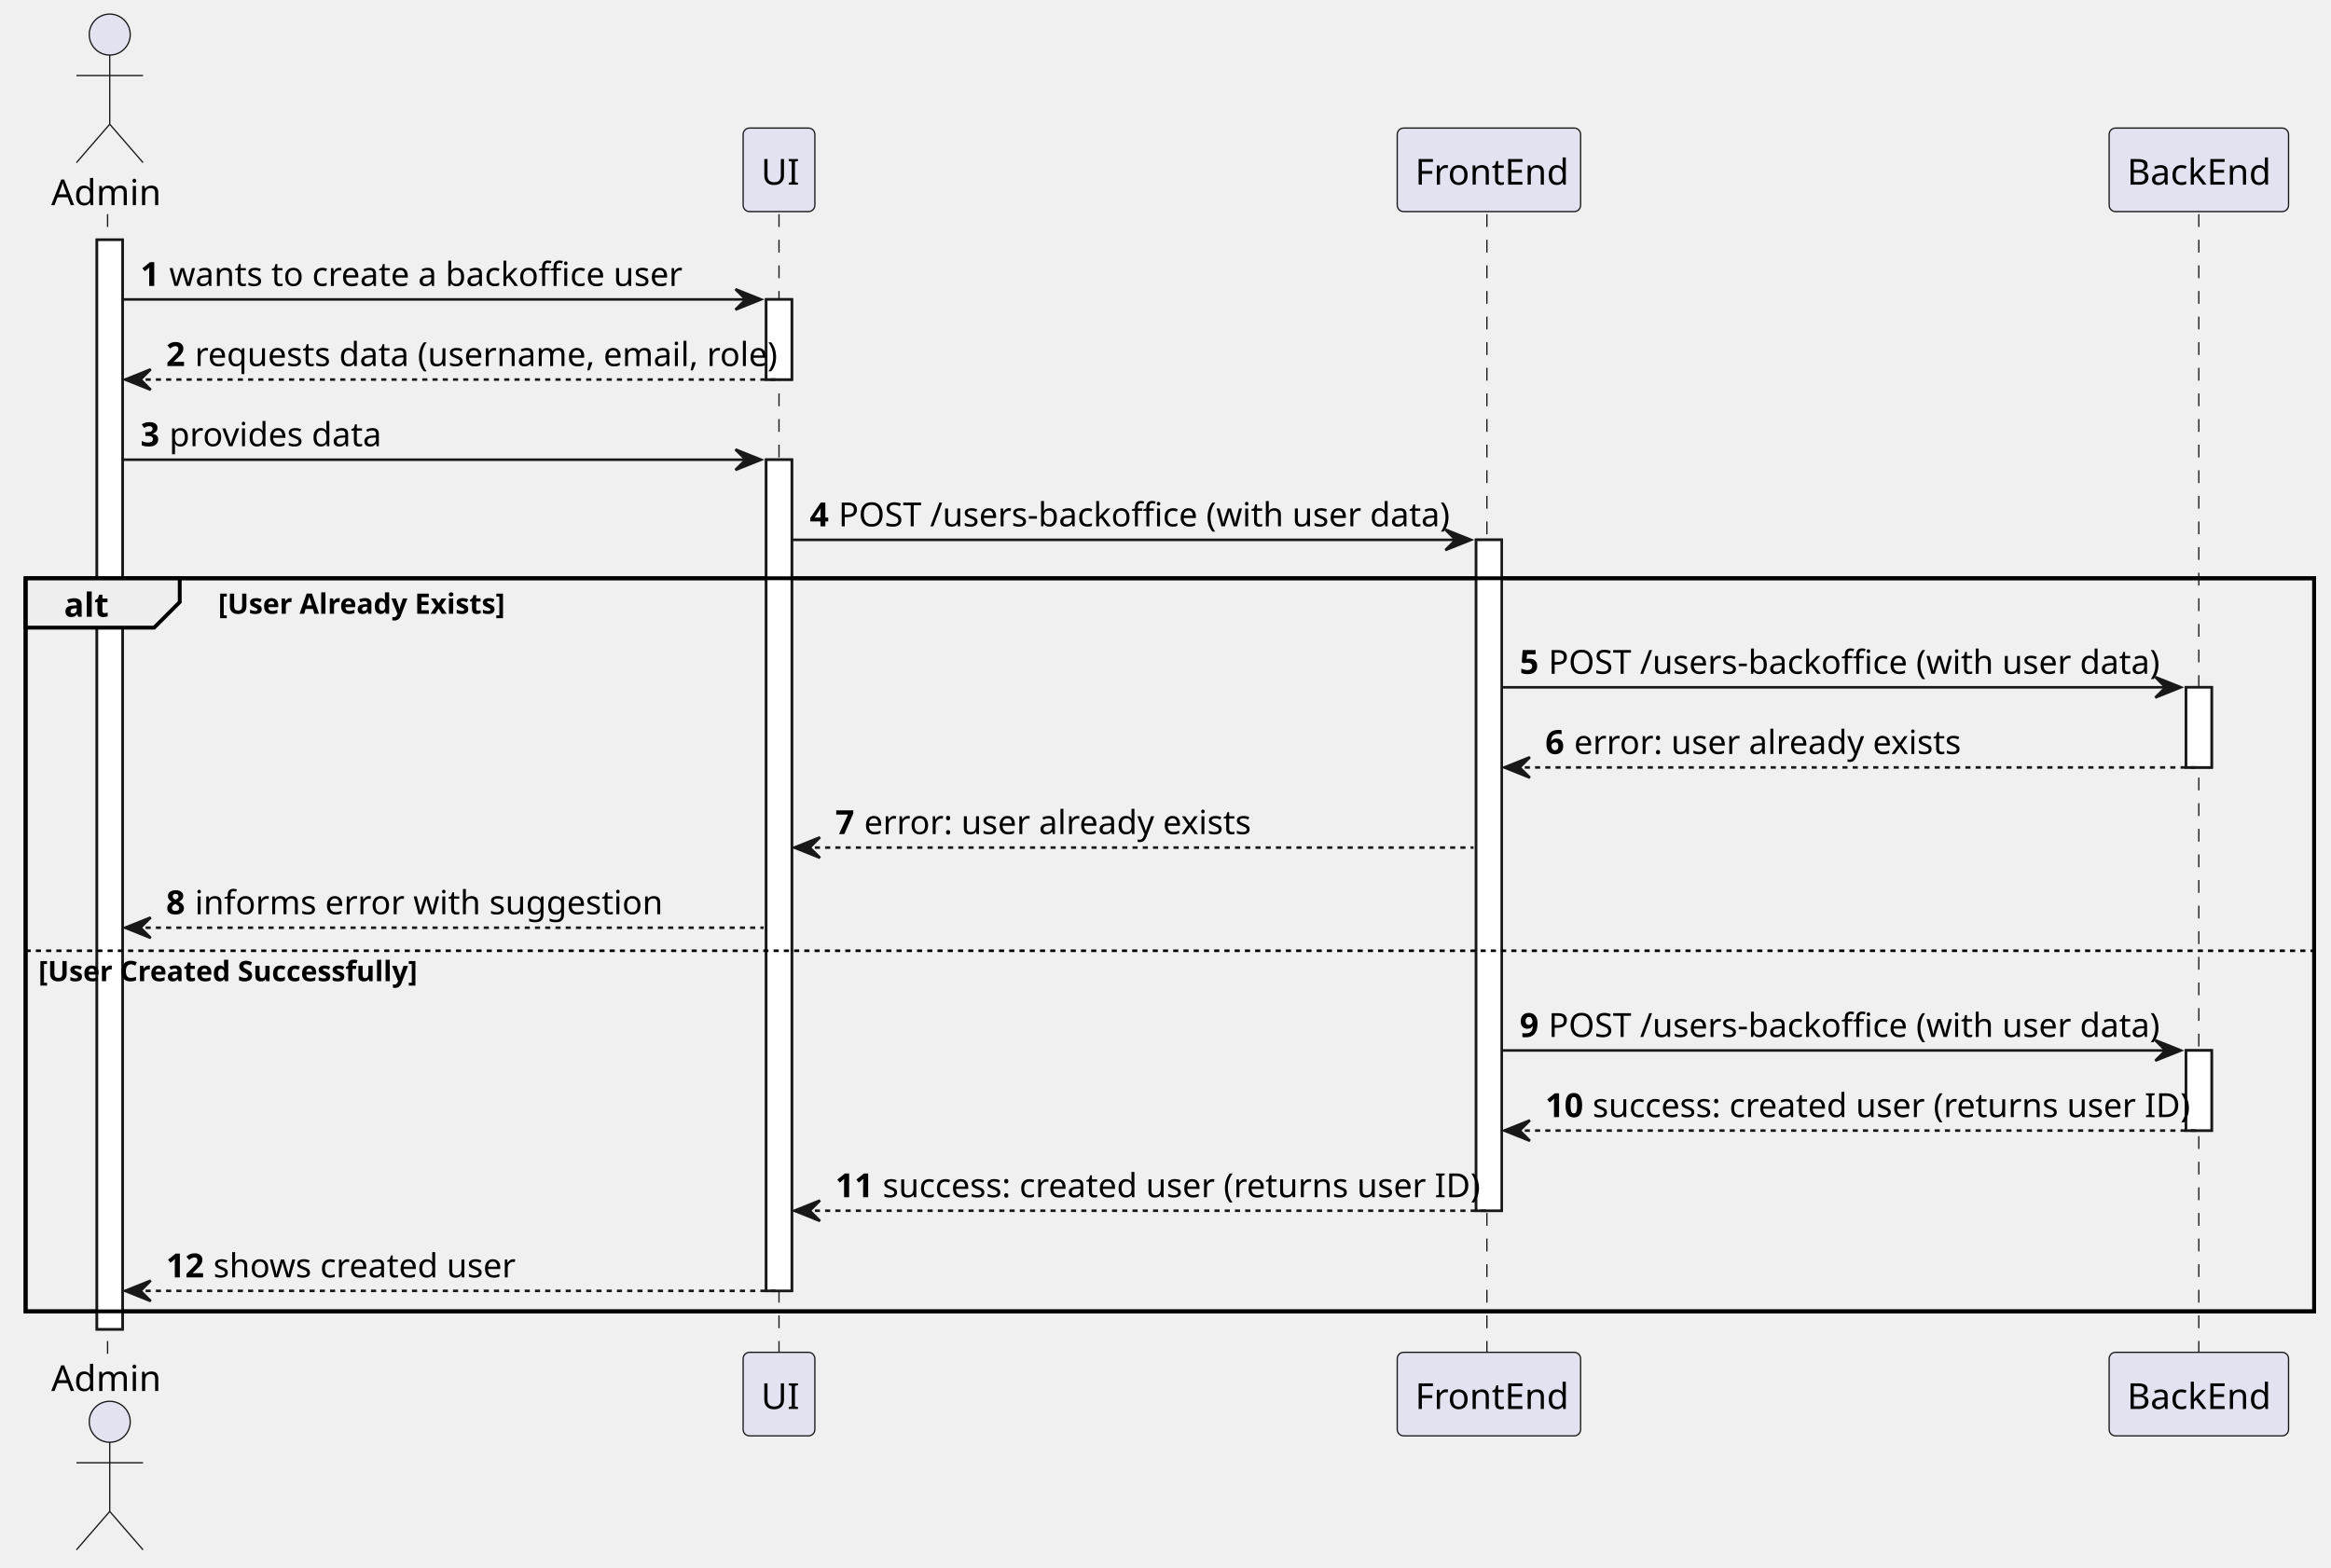
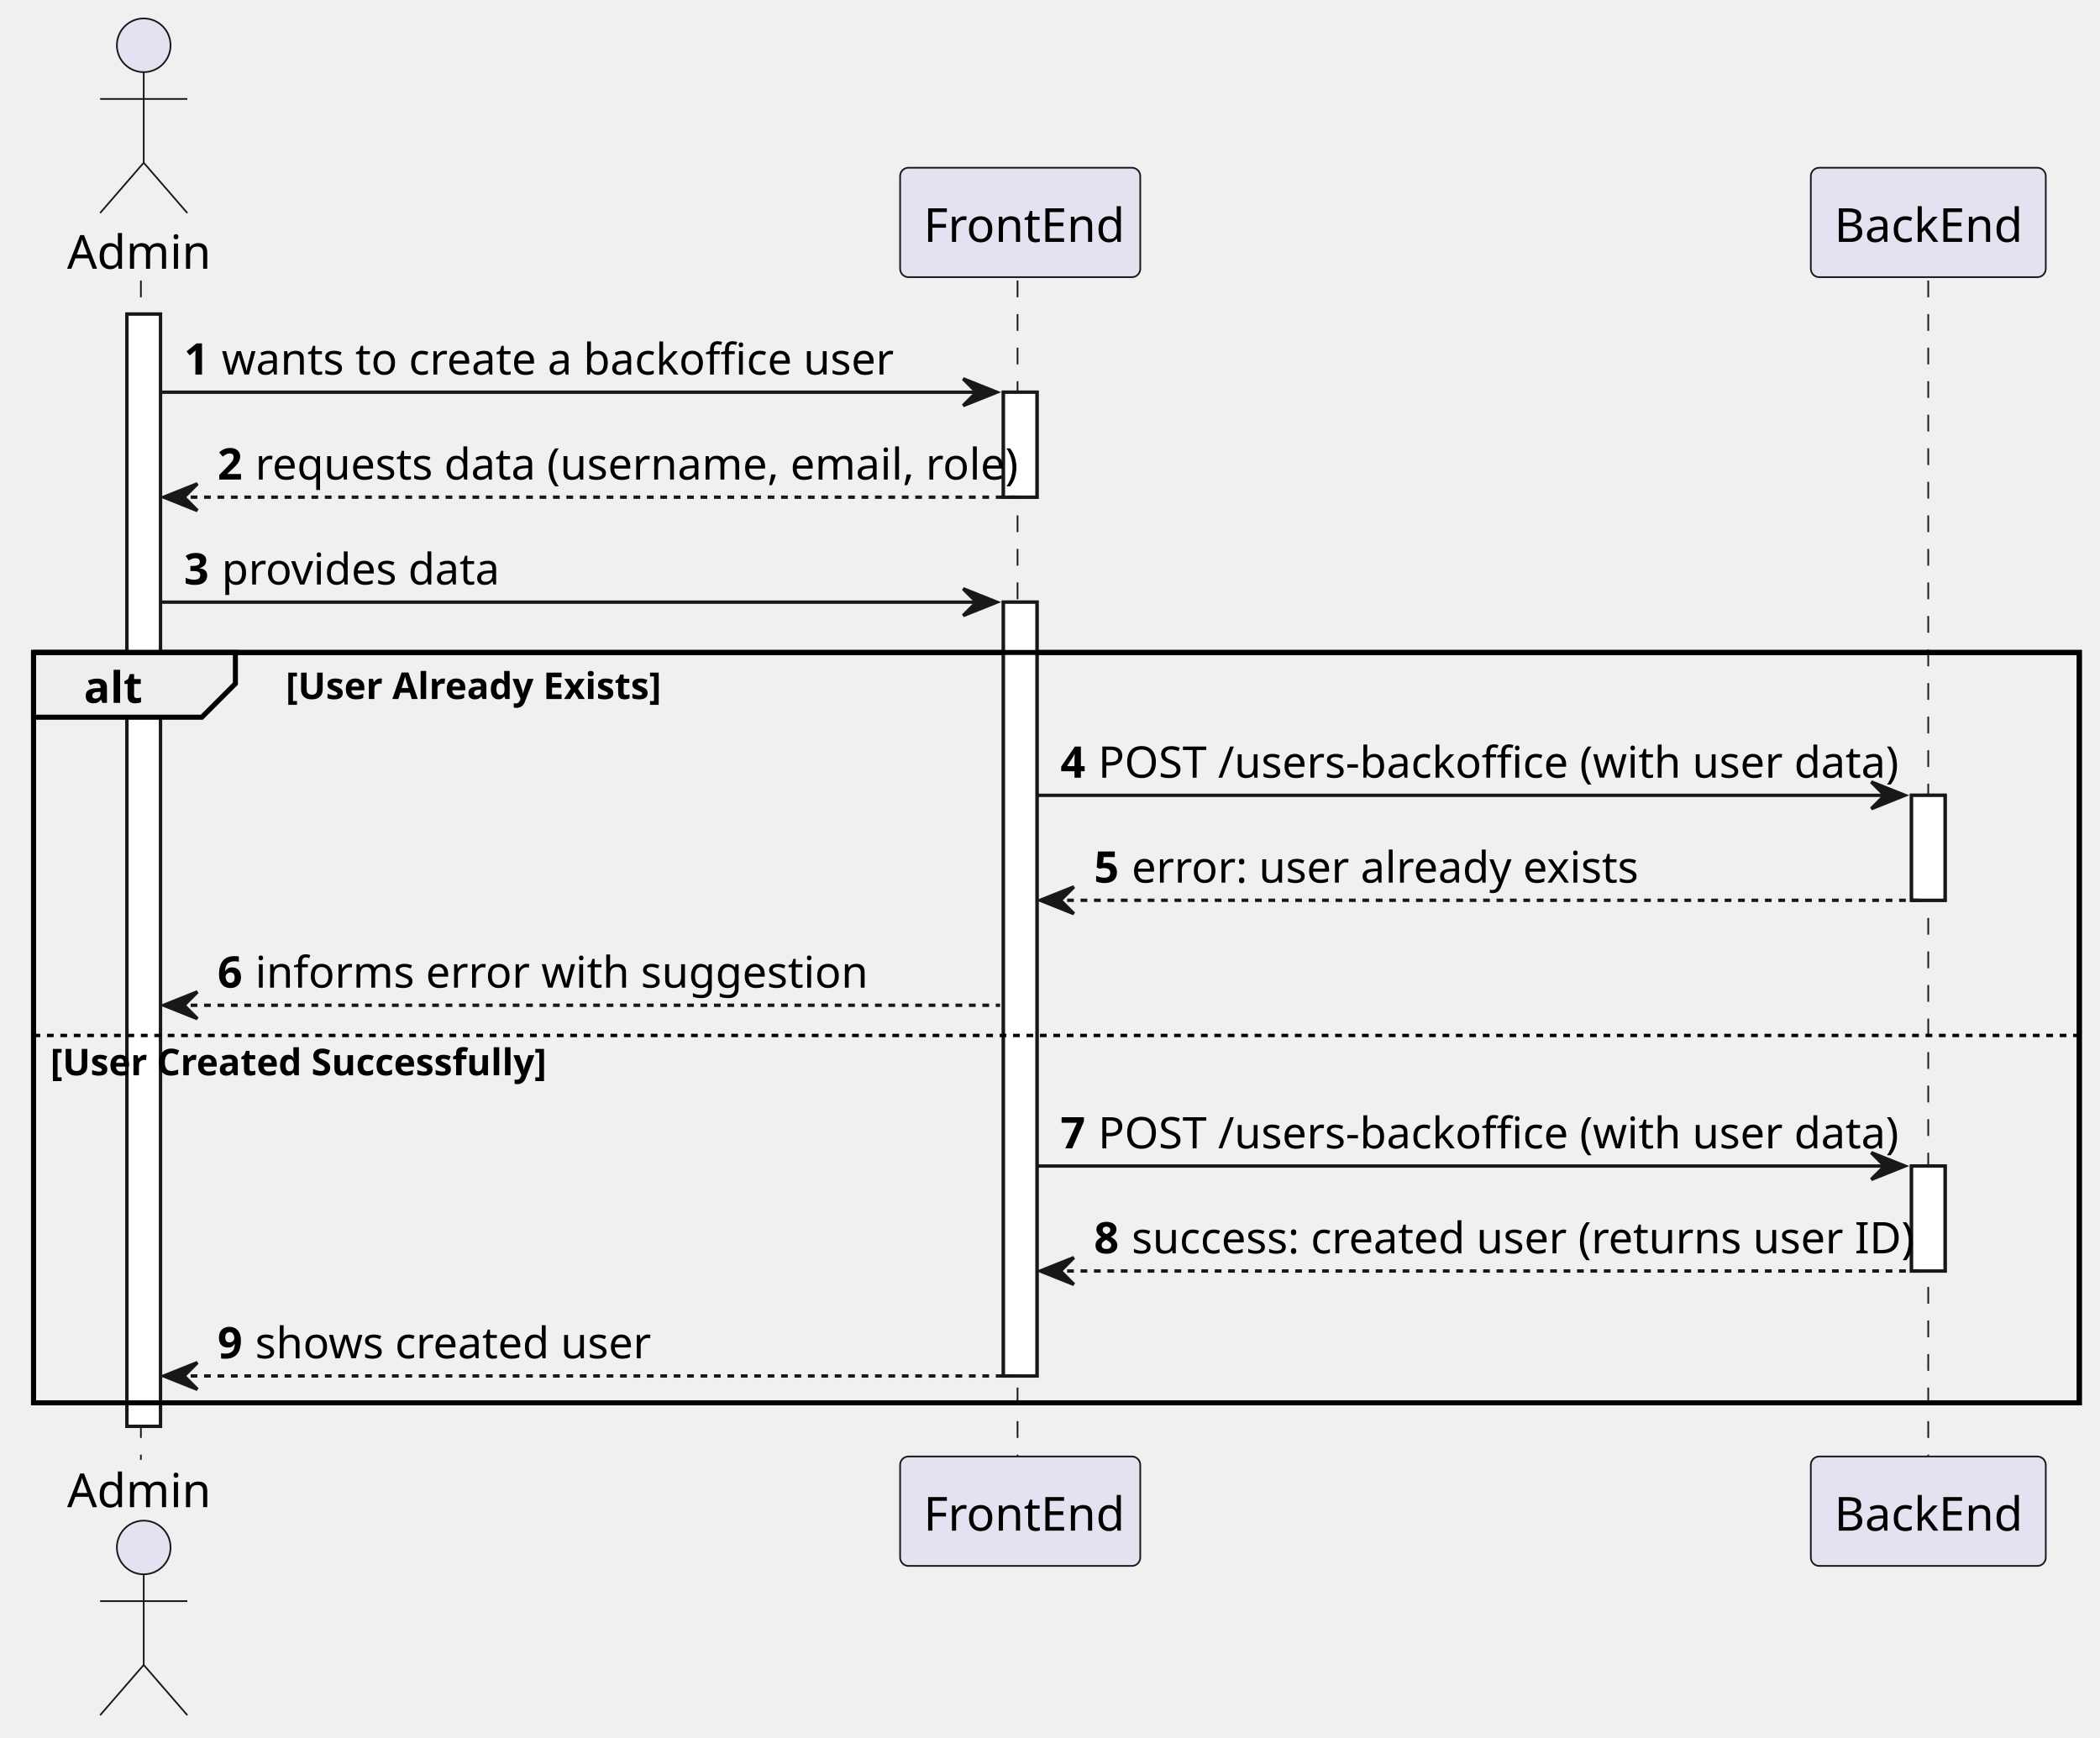
- <svg xmlns="http://www.w3.org/2000/svg" contentStyleType="text/css" height="612px" preserveAspectRatio="none" style="width:910px;height:612px;background:#FFFFFF;" version="1.1" viewBox="0 0 910 612" width="910px" zoomAndPan="magnify">
+ <svg xmlns="http://www.w3.org/2000/svg" contentStyleType="text/css" height="518px" preserveAspectRatio="none" style="width:626px;height:518px;background:#FFFFFF;" version="1.1" viewBox="0 0 626 518" width="626px" zoomAndPan="magnify">
  <defs />
  <g>
-     <rect fill="#FFFFFF" height="425.414" style="stroke:#181818;stroke-width:1.0;" width="10" x="37.841" y="93.621" />
+     <rect fill="#FFFFFF" height="331.541" style="stroke:#181818;stroke-width:1.0;" width="10" x="37.841" y="93.621" />
    <rect fill="#FFFFFF" height="31.291" style="stroke:#181818;stroke-width:1.0;" width="10" x="299.114" y="116.912" />
-     <rect fill="#FFFFFF" height="324.541" style="stroke:#181818;stroke-width:1.0;" width="10" x="299.114" y="179.494" />
-     <rect fill="#FFFFFF" height="261.959" style="stroke:#181818;stroke-width:1.0;" width="10" x="576.262" y="210.785" />
-     <rect fill="#FFFFFF" height="31.291" style="stroke:#181818;stroke-width:1.0;" width="10" x="853.41" y="268.367" />
-     <rect fill="#FFFFFF" height="31.291" style="stroke:#181818;stroke-width:1.0;" width="10" x="853.41" y="410.162" />
-     <rect fill="none" height="286.25" style="stroke:#000000;stroke-width:1.5;" width="893.427" x="10" y="225.785" />
-     <line style="stroke:#181818;stroke-width:0.5;stroke-dasharray:5.0,5.0;" x1="42" x2="42" y1="83.621" y2="529.035" />
-     <line style="stroke:#181818;stroke-width:0.5;stroke-dasharray:5.0,5.0;" x1="304.114" x2="304.114" y1="83.621" y2="529.035" />
-     <line style="stroke:#181818;stroke-width:0.5;stroke-dasharray:5.0,5.0;" x1="580.469" x2="580.469" y1="83.621" y2="529.035" />
-     <line style="stroke:#181818;stroke-width:0.5;stroke-dasharray:5.0,5.0;" x1="858.393" x2="858.393" y1="83.621" y2="529.035" />
+     <rect fill="#FFFFFF" height="230.668" style="stroke:#181818;stroke-width:1.0;" width="10" x="299.114" y="179.494" />
+     <rect fill="#FFFFFF" height="31.291" style="stroke:#181818;stroke-width:1.0;" width="10" x="569.814" y="237.076" />
+     <rect fill="#FFFFFF" height="31.291" style="stroke:#181818;stroke-width:1.0;" width="10" x="569.814" y="347.58" />
+     <rect fill="none" height="223.668" style="stroke:#000000;stroke-width:1.5;" width="609.832" x="10" y="194.494" />
+     <line style="stroke:#181818;stroke-width:0.5;stroke-dasharray:5.0,5.0;" x1="42" x2="42" y1="83.621" y2="435.162" />
+     <line style="stroke:#181818;stroke-width:0.5;stroke-dasharray:5.0,5.0;" x1="303.321" x2="303.321" y1="83.621" y2="435.162" />
+     <line style="stroke:#181818;stroke-width:0.5;stroke-dasharray:5.0,5.0;" x1="574.797" x2="574.797" y1="83.621" y2="435.162" />
    <text fill="#000000" font-family="sans-serif" font-size="14" lengthAdjust="spacing" textLength="39.683" x="20" y="80.107">Admin</text>
    <ellipse cx="42.841" cy="13.5" fill="#E2E2F0" rx="8" ry="8" style="stroke:#181818;stroke-width:0.5;" />
    <path d="M42.841,21.5 L42.841,48.5 M29.841,29.5 L55.841,29.5 M42.841,48.5 L29.841,63.5 M42.841,48.5 L55.841,63.5 " fill="none" style="stroke:#181818;stroke-width:0.5;" />
-     <text fill="#000000" font-family="sans-serif" font-size="14" lengthAdjust="spacing" textLength="39.683" x="20" y="543.143">Admin</text>
-     <ellipse cx="42.841" cy="555.156" fill="#E2E2F0" rx="8" ry="8" style="stroke:#181818;stroke-width:0.5;" />
-     <path d="M42.841,563.156 L42.841,590.156 M29.841,571.156 L55.841,571.156 M42.841,590.156 L29.841,605.156 M42.841,590.156 L55.841,605.156 " fill="none" style="stroke:#181818;stroke-width:0.5;" />
-     <rect fill="#E2E2F0" height="32.621" rx="2.5" ry="2.5" style="stroke:#181818;stroke-width:0.5;" width="28" x="290.114" y="50" />
-     <text fill="#000000" font-family="sans-serif" font-size="14" lengthAdjust="spacing" textLength="14" x="297.114" y="72.107">UI</text>
-     <rect fill="#E2E2F0" height="32.621" rx="2.5" ry="2.5" style="stroke:#181818;stroke-width:0.5;" width="28" x="290.114" y="528.035" />
-     <text fill="#000000" font-family="sans-serif" font-size="14" lengthAdjust="spacing" textLength="14" x="297.114" y="550.143">UI</text>
-     <rect fill="#E2E2F0" height="32.621" rx="2.5" ry="2.5" style="stroke:#181818;stroke-width:0.5;" width="71.586" x="545.469" y="50" />
-     <text fill="#000000" font-family="sans-serif" font-size="14" lengthAdjust="spacing" textLength="57.586" x="552.469" y="72.107">FrontEnd</text>
-     <rect fill="#E2E2F0" height="32.621" rx="2.5" ry="2.5" style="stroke:#181818;stroke-width:0.5;" width="71.586" x="545.469" y="528.035" />
-     <text fill="#000000" font-family="sans-serif" font-size="14" lengthAdjust="spacing" textLength="57.586" x="552.469" y="550.143">FrontEnd</text>
-     <rect fill="#E2E2F0" height="32.621" rx="2.5" ry="2.5" style="stroke:#181818;stroke-width:0.5;" width="70.034" x="823.393" y="50" />
-     <text fill="#000000" font-family="sans-serif" font-size="14" lengthAdjust="spacing" textLength="56.034" x="830.393" y="72.107">BackEnd</text>
-     <rect fill="#E2E2F0" height="32.621" rx="2.5" ry="2.5" style="stroke:#181818;stroke-width:0.5;" width="70.034" x="823.393" y="528.035" />
-     <text fill="#000000" font-family="sans-serif" font-size="14" lengthAdjust="spacing" textLength="56.034" x="830.393" y="550.143">BackEnd</text>
-     <rect fill="#FFFFFF" height="425.414" style="stroke:#181818;stroke-width:1.0;" width="10" x="37.841" y="93.621" />
+     <text fill="#000000" font-family="sans-serif" font-size="14" lengthAdjust="spacing" textLength="39.683" x="20" y="449.269">Admin</text>
+     <ellipse cx="42.841" cy="461.283" fill="#E2E2F0" rx="8" ry="8" style="stroke:#181818;stroke-width:0.5;" />
+     <path d="M42.841,469.283 L42.841,496.283 M29.841,477.283 L55.841,477.283 M42.841,496.283 L29.841,511.283 M42.841,496.283 L55.841,511.283 " fill="none" style="stroke:#181818;stroke-width:0.5;" />
+     <rect fill="#E2E2F0" height="32.621" rx="2.5" ry="2.5" style="stroke:#181818;stroke-width:0.5;" width="71.586" x="268.321" y="50" />
+     <text fill="#000000" font-family="sans-serif" font-size="14" lengthAdjust="spacing" textLength="57.586" x="275.321" y="72.107">FrontEnd</text>
+     <rect fill="#E2E2F0" height="32.621" rx="2.5" ry="2.5" style="stroke:#181818;stroke-width:0.5;" width="71.586" x="268.321" y="434.162" />
+     <text fill="#000000" font-family="sans-serif" font-size="14" lengthAdjust="spacing" textLength="57.586" x="275.321" y="456.269">FrontEnd</text>
+     <rect fill="#E2E2F0" height="32.621" rx="2.5" ry="2.5" style="stroke:#181818;stroke-width:0.5;" width="70.034" x="539.797" y="50" />
+     <text fill="#000000" font-family="sans-serif" font-size="14" lengthAdjust="spacing" textLength="56.034" x="546.797" y="72.107">BackEnd</text>
+     <rect fill="#E2E2F0" height="32.621" rx="2.5" ry="2.5" style="stroke:#181818;stroke-width:0.5;" width="70.034" x="539.797" y="434.162" />
+     <text fill="#000000" font-family="sans-serif" font-size="14" lengthAdjust="spacing" textLength="56.034" x="546.797" y="456.269">BackEnd</text>
+     <rect fill="#FFFFFF" height="331.541" style="stroke:#181818;stroke-width:1.0;" width="10" x="37.841" y="93.621" />
    <rect fill="#FFFFFF" height="31.291" style="stroke:#181818;stroke-width:1.0;" width="10" x="299.114" y="116.912" />
-     <rect fill="#FFFFFF" height="324.541" style="stroke:#181818;stroke-width:1.0;" width="10" x="299.114" y="179.494" />
-     <rect fill="#FFFFFF" height="261.959" style="stroke:#181818;stroke-width:1.0;" width="10" x="576.262" y="210.785" />
-     <rect fill="#FFFFFF" height="31.291" style="stroke:#181818;stroke-width:1.0;" width="10" x="853.41" y="268.367" />
-     <rect fill="#FFFFFF" height="31.291" style="stroke:#181818;stroke-width:1.0;" width="10" x="853.41" y="410.162" />
+     <rect fill="#FFFFFF" height="230.668" style="stroke:#181818;stroke-width:1.0;" width="10" x="299.114" y="179.494" />
+     <rect fill="#FFFFFF" height="31.291" style="stroke:#181818;stroke-width:1.0;" width="10" x="569.814" y="237.076" />
+     <rect fill="#FFFFFF" height="31.291" style="stroke:#181818;stroke-width:1.0;" width="10" x="569.814" y="347.58" />
    <polygon fill="#181818" points="287.114,112.912,297.114,116.912,287.114,120.912,291.114,116.912" style="stroke:#181818;stroke-width:1.0;" />
    <line style="stroke:#181818;stroke-width:1.0;" x1="47.841" x2="293.114" y1="116.912" y2="116.912" />
    <text fill="#000000" font-family="sans-serif" font-size="13" font-weight="bold" lengthAdjust="spacing" textLength="7.23" x="54.841" y="111.649">1</text>
    <text fill="#000000" font-family="sans-serif" font-size="13" lengthAdjust="spacing" textLength="190.042" x="66.071" y="111.649">wants to create a backoffice user</text>
    <polygon fill="#181818" points="58.841,144.203,48.841,148.203,58.841,152.203,54.841,148.203" style="stroke:#181818;stroke-width:1.0;" />
    <line style="stroke:#181818;stroke-width:1.0;stroke-dasharray:2.0,2.0;" x1="52.841" x2="303.114" y1="148.203" y2="148.203" />
    <text fill="#000000" font-family="sans-serif" font-size="13" font-weight="bold" lengthAdjust="spacing" textLength="7.23" x="64.841" y="142.94">2</text>
    <text fill="#000000" font-family="sans-serif" font-size="13" lengthAdjust="spacing" textLength="216.042" x="76.071" y="142.94">requests data (username, email, role)</text>
    <polygon fill="#181818" points="287.114,175.494,297.114,179.494,287.114,183.494,291.114,179.494" style="stroke:#181818;stroke-width:1.0;" />
    <line style="stroke:#181818;stroke-width:1.0;" x1="47.841" x2="293.114" y1="179.494" y2="179.494" />
    <text fill="#000000" font-family="sans-serif" font-size="13" font-weight="bold" lengthAdjust="spacing" textLength="7.23" x="54.841" y="174.231">3</text>
    <text fill="#000000" font-family="sans-serif" font-size="13" lengthAdjust="spacing" textLength="78.051" x="66.071" y="174.231">provides data</text>
-     <polygon fill="#181818" points="564.262,206.785,574.262,210.785,564.262,214.785,568.262,210.785" style="stroke:#181818;stroke-width:1.0;" />
-     <line style="stroke:#181818;stroke-width:1.0;" x1="309.114" x2="570.262" y1="210.785" y2="210.785" />
-     <text fill="#000000" font-family="sans-serif" font-size="13" font-weight="bold" lengthAdjust="spacing" textLength="7.23" x="316.114" y="205.523">4</text>
-     <text fill="#000000" font-family="sans-serif" font-size="13" lengthAdjust="spacing" textLength="230.471" x="327.344" y="205.523">POST /users-backoffice (with user data)</text>
-     <path d="M10,225.785 L70.171,225.785 L70.171,235.076 L60.171,245.076 L10,245.076 L10,225.785 " fill="#EEEEEE" style="stroke:#000000;stroke-width:1.5;" />
-     <rect fill="none" height="286.25" style="stroke:#000000;stroke-width:1.5;" width="893.427" x="10" y="225.785" />
-     <text fill="#000000" font-family="sans-serif" font-size="13" font-weight="bold" lengthAdjust="spacing" textLength="15.171" x="25" y="240.814">alt</text>
-     <text fill="#000000" font-family="sans-serif" font-size="11" font-weight="bold" lengthAdjust="spacing" textLength="110.661" x="85.171" y="239.655">[User Already Exists]</text>
-     <polygon fill="#181818" points="841.41,264.367,851.41,268.367,841.41,272.367,845.41,268.367" style="stroke:#181818;stroke-width:1.0;" />
-     <line style="stroke:#181818;stroke-width:1.0;" x1="586.262" x2="847.41" y1="268.367" y2="268.367" />
-     <text fill="#000000" font-family="sans-serif" font-size="13" font-weight="bold" lengthAdjust="spacing" textLength="7.23" x="593.262" y="263.104">5</text>
-     <text fill="#000000" font-family="sans-serif" font-size="13" lengthAdjust="spacing" textLength="230.471" x="604.492" y="263.104">POST /users-backoffice (with user data)</text>
-     <polygon fill="#181818" points="597.262,295.658,587.262,299.658,597.262,303.658,593.262,299.658" style="stroke:#181818;stroke-width:1.0;" />
-     <line style="stroke:#181818;stroke-width:1.0;stroke-dasharray:2.0,2.0;" x1="591.262" x2="857.41" y1="299.658" y2="299.658" />
-     <text fill="#000000" font-family="sans-serif" font-size="13" font-weight="bold" lengthAdjust="spacing" textLength="7.23" x="603.262" y="294.396">6</text>
-     <text fill="#000000" font-family="sans-serif" font-size="13" lengthAdjust="spacing" textLength="143.051" x="614.492" y="294.396">error: user already exists</text>
-     <polygon fill="#181818" points="320.114,326.949,310.114,330.949,320.114,334.949,316.114,330.949" style="stroke:#181818;stroke-width:1.0;" />
-     <line style="stroke:#181818;stroke-width:1.0;stroke-dasharray:2.0,2.0;" x1="314.114" x2="575.262" y1="330.949" y2="330.949" />
-     <text fill="#000000" font-family="sans-serif" font-size="13" font-weight="bold" lengthAdjust="spacing" textLength="7.23" x="326.114" y="325.687">7</text>
-     <text fill="#000000" font-family="sans-serif" font-size="13" lengthAdjust="spacing" textLength="143.051" x="337.344" y="325.687">error: user already exists</text>
-     <polygon fill="#181818" points="58.841,358.24,48.841,362.24,58.841,366.24,54.841,362.24" style="stroke:#181818;stroke-width:1.0;" />
-     <line style="stroke:#181818;stroke-width:1.0;stroke-dasharray:2.0,2.0;" x1="52.841" x2="298.114" y1="362.24" y2="362.24" />
-     <text fill="#000000" font-family="sans-serif" font-size="13" font-weight="bold" lengthAdjust="spacing" textLength="7.23" x="64.841" y="356.978">8</text>
-     <text fill="#000000" font-family="sans-serif" font-size="13" lengthAdjust="spacing" textLength="166.899" x="76.071" y="356.978">informs error with suggestion</text>
-     <line style="stroke:#000000;stroke-width:1.0;stroke-dasharray:2.0,2.0;" x1="10" x2="903.427" y1="371.24" y2="371.24" />
-     <text fill="#000000" font-family="sans-serif" font-size="11" font-weight="bold" lengthAdjust="spacing" textLength="146.115" x="15" y="383.11">[User Created Successfully]</text>
-     <polygon fill="#181818" points="841.41,406.162,851.41,410.162,841.41,414.162,845.41,410.162" style="stroke:#181818;stroke-width:1.0;" />
-     <line style="stroke:#181818;stroke-width:1.0;" x1="586.262" x2="847.41" y1="410.162" y2="410.162" />
-     <text fill="#000000" font-family="sans-serif" font-size="13" font-weight="bold" lengthAdjust="spacing" textLength="7.23" x="593.262" y="404.899">9</text>
-     <text fill="#000000" font-family="sans-serif" font-size="13" lengthAdjust="spacing" textLength="230.471" x="604.492" y="404.899">POST /users-backoffice (with user data)</text>
-     <polygon fill="#181818" points="597.262,437.453,587.262,441.453,597.262,445.453,593.262,441.453" style="stroke:#181818;stroke-width:1.0;" />
-     <line style="stroke:#181818;stroke-width:1.0;stroke-dasharray:2.0,2.0;" x1="591.262" x2="857.41" y1="441.453" y2="441.453" />
-     <text fill="#000000" font-family="sans-serif" font-size="13" font-weight="bold" lengthAdjust="spacing" textLength="14.46" x="603.262" y="436.19">10</text>
-     <text fill="#000000" font-family="sans-serif" font-size="13" lengthAdjust="spacing" textLength="224.688" x="621.722" y="436.19">success: created user (returns user ID)</text>
-     <polygon fill="#181818" points="320.114,468.744,310.114,472.744,320.114,476.744,316.114,472.744" style="stroke:#181818;stroke-width:1.0;" />
-     <line style="stroke:#181818;stroke-width:1.0;stroke-dasharray:2.0,2.0;" x1="314.114" x2="580.262" y1="472.744" y2="472.744" />
-     <text fill="#000000" font-family="sans-serif" font-size="13" font-weight="bold" lengthAdjust="spacing" textLength="14.46" x="326.114" y="467.481">11</text>
-     <text fill="#000000" font-family="sans-serif" font-size="13" lengthAdjust="spacing" textLength="224.688" x="344.574" y="467.481">success: created user (returns user ID)</text>
-     <polygon fill="#181818" points="58.841,500.035,48.841,504.035,58.841,508.035,54.841,504.035" style="stroke:#181818;stroke-width:1.0;" />
-     <line style="stroke:#181818;stroke-width:1.0;stroke-dasharray:2.0,2.0;" x1="52.841" x2="303.114" y1="504.035" y2="504.035" />
-     <text fill="#000000" font-family="sans-serif" font-size="13" font-weight="bold" lengthAdjust="spacing" textLength="14.46" x="64.841" y="498.772">12</text>
-     <text fill="#000000" font-family="sans-serif" font-size="13" lengthAdjust="spacing" textLength="112.722" x="83.301" y="498.772">shows created user</text>
+     <path d="M10,194.494 L70.171,194.494 L70.171,203.785 L60.171,213.785 L10,213.785 L10,194.494 " fill="#EEEEEE" style="stroke:#000000;stroke-width:1.5;" />
+     <rect fill="none" height="223.668" style="stroke:#000000;stroke-width:1.5;" width="609.832" x="10" y="194.494" />
+     <text fill="#000000" font-family="sans-serif" font-size="13" font-weight="bold" lengthAdjust="spacing" textLength="15.171" x="25" y="209.523">alt</text>
+     <text fill="#000000" font-family="sans-serif" font-size="11" font-weight="bold" lengthAdjust="spacing" textLength="110.661" x="85.171" y="208.364">[User Already Exists]</text>
+     <polygon fill="#181818" points="557.814,233.076,567.814,237.076,557.814,241.076,561.814,237.076" style="stroke:#181818;stroke-width:1.0;" />
+     <line style="stroke:#181818;stroke-width:1.0;" x1="309.114" x2="563.814" y1="237.076" y2="237.076" />
+     <text fill="#000000" font-family="sans-serif" font-size="13" font-weight="bold" lengthAdjust="spacing" textLength="7.23" x="316.114" y="231.814">4</text>
+     <text fill="#000000" font-family="sans-serif" font-size="13" lengthAdjust="spacing" textLength="230.471" x="327.344" y="231.814">POST /users-backoffice (with user data)</text>
+     <polygon fill="#181818" points="320.114,264.367,310.114,268.367,320.114,272.367,316.114,268.367" style="stroke:#181818;stroke-width:1.0;" />
+     <line style="stroke:#181818;stroke-width:1.0;stroke-dasharray:2.0,2.0;" x1="314.114" x2="573.814" y1="268.367" y2="268.367" />
+     <text fill="#000000" font-family="sans-serif" font-size="13" font-weight="bold" lengthAdjust="spacing" textLength="7.23" x="326.114" y="263.104">5</text>
+     <text fill="#000000" font-family="sans-serif" font-size="13" lengthAdjust="spacing" textLength="143.051" x="337.344" y="263.104">error: user already exists</text>
+     <polygon fill="#181818" points="58.841,295.658,48.841,299.658,58.841,303.658,54.841,299.658" style="stroke:#181818;stroke-width:1.0;" />
+     <line style="stroke:#181818;stroke-width:1.0;stroke-dasharray:2.0,2.0;" x1="52.841" x2="298.114" y1="299.658" y2="299.658" />
+     <text fill="#000000" font-family="sans-serif" font-size="13" font-weight="bold" lengthAdjust="spacing" textLength="7.23" x="64.841" y="294.396">6</text>
+     <text fill="#000000" font-family="sans-serif" font-size="13" lengthAdjust="spacing" textLength="166.899" x="76.071" y="294.396">informs error with suggestion</text>
+     <line style="stroke:#000000;stroke-width:1.0;stroke-dasharray:2.0,2.0;" x1="10" x2="619.832" y1="308.658" y2="308.658" />
+     <text fill="#000000" font-family="sans-serif" font-size="11" font-weight="bold" lengthAdjust="spacing" textLength="146.115" x="15" y="320.528">[User Created Successfully]</text>
+     <polygon fill="#181818" points="557.814,343.58,567.814,347.58,557.814,351.58,561.814,347.58" style="stroke:#181818;stroke-width:1.0;" />
+     <line style="stroke:#181818;stroke-width:1.0;" x1="309.114" x2="563.814" y1="347.58" y2="347.58" />
+     <text fill="#000000" font-family="sans-serif" font-size="13" font-weight="bold" lengthAdjust="spacing" textLength="7.23" x="316.114" y="342.317">7</text>
+     <text fill="#000000" font-family="sans-serif" font-size="13" lengthAdjust="spacing" textLength="230.471" x="327.344" y="342.317">POST /users-backoffice (with user data)</text>
+     <polygon fill="#181818" points="320.114,374.871,310.114,378.871,320.114,382.871,316.114,378.871" style="stroke:#181818;stroke-width:1.0;" />
+     <line style="stroke:#181818;stroke-width:1.0;stroke-dasharray:2.0,2.0;" x1="314.114" x2="573.814" y1="378.871" y2="378.871" />
+     <text fill="#000000" font-family="sans-serif" font-size="13" font-weight="bold" lengthAdjust="spacing" textLength="7.23" x="326.114" y="373.608">8</text>
+     <text fill="#000000" font-family="sans-serif" font-size="13" lengthAdjust="spacing" textLength="224.688" x="337.344" y="373.608">success: created user (returns user ID)</text>
+     <polygon fill="#181818" points="58.841,406.162,48.841,410.162,58.841,414.162,54.841,410.162" style="stroke:#181818;stroke-width:1.0;" />
+     <line style="stroke:#181818;stroke-width:1.0;stroke-dasharray:2.0,2.0;" x1="52.841" x2="303.114" y1="410.162" y2="410.162" />
+     <text fill="#000000" font-family="sans-serif" font-size="13" font-weight="bold" lengthAdjust="spacing" textLength="7.23" x="64.841" y="404.899">9</text>
+     <text fill="#000000" font-family="sans-serif" font-size="13" lengthAdjust="spacing" textLength="112.722" x="76.071" y="404.899">shows created user</text>
  </g>
</svg>
